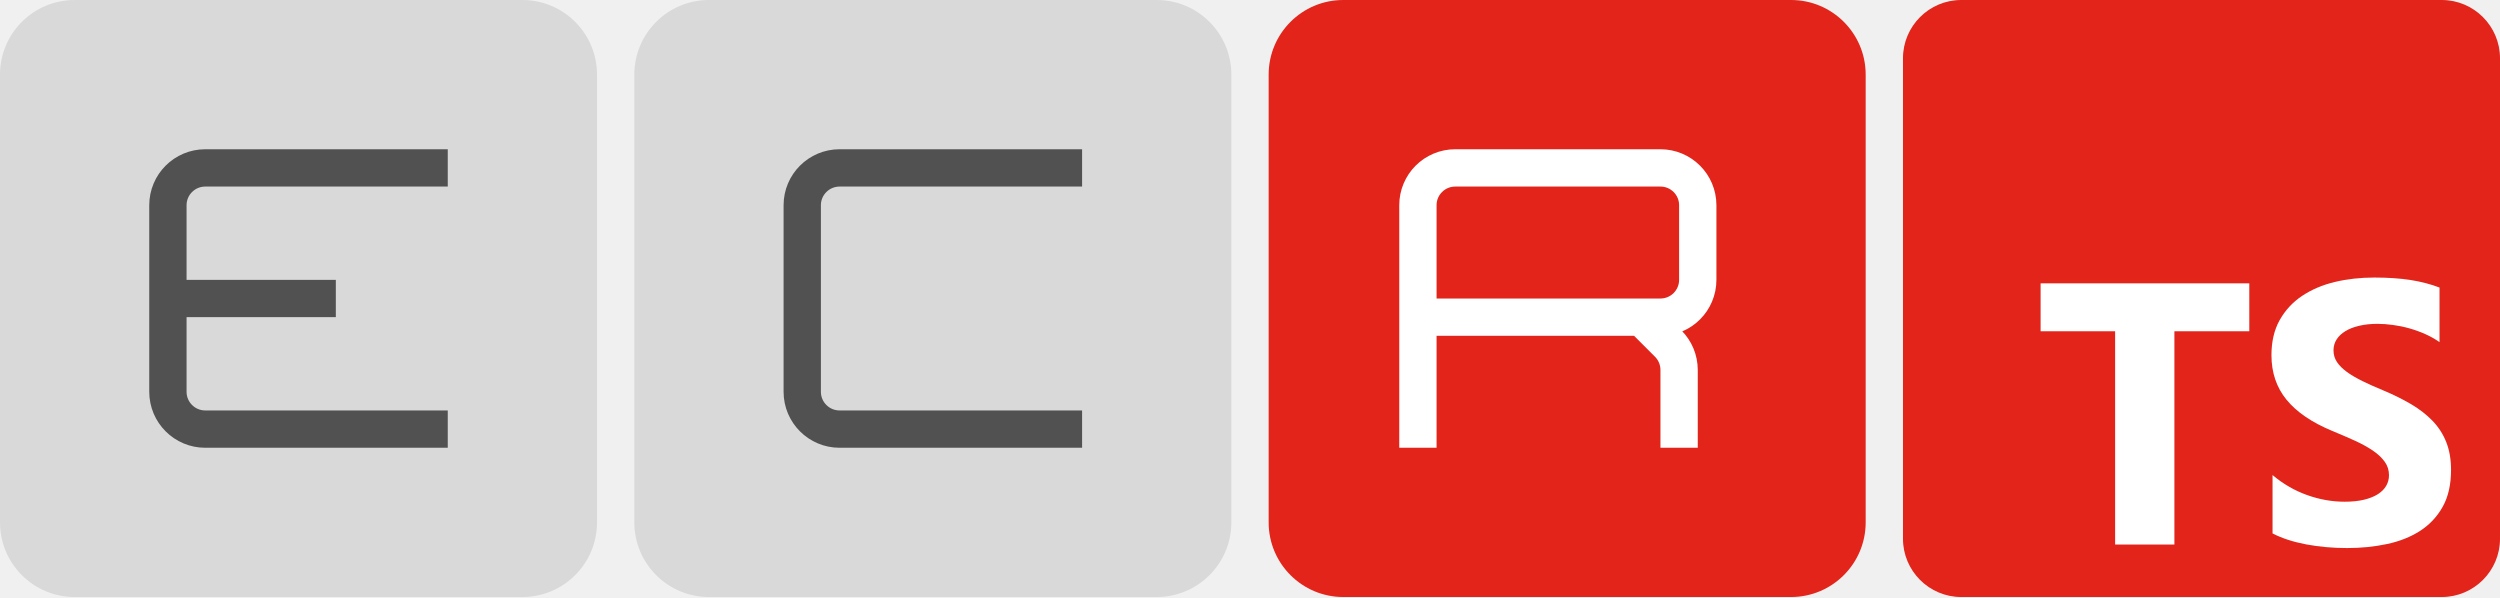
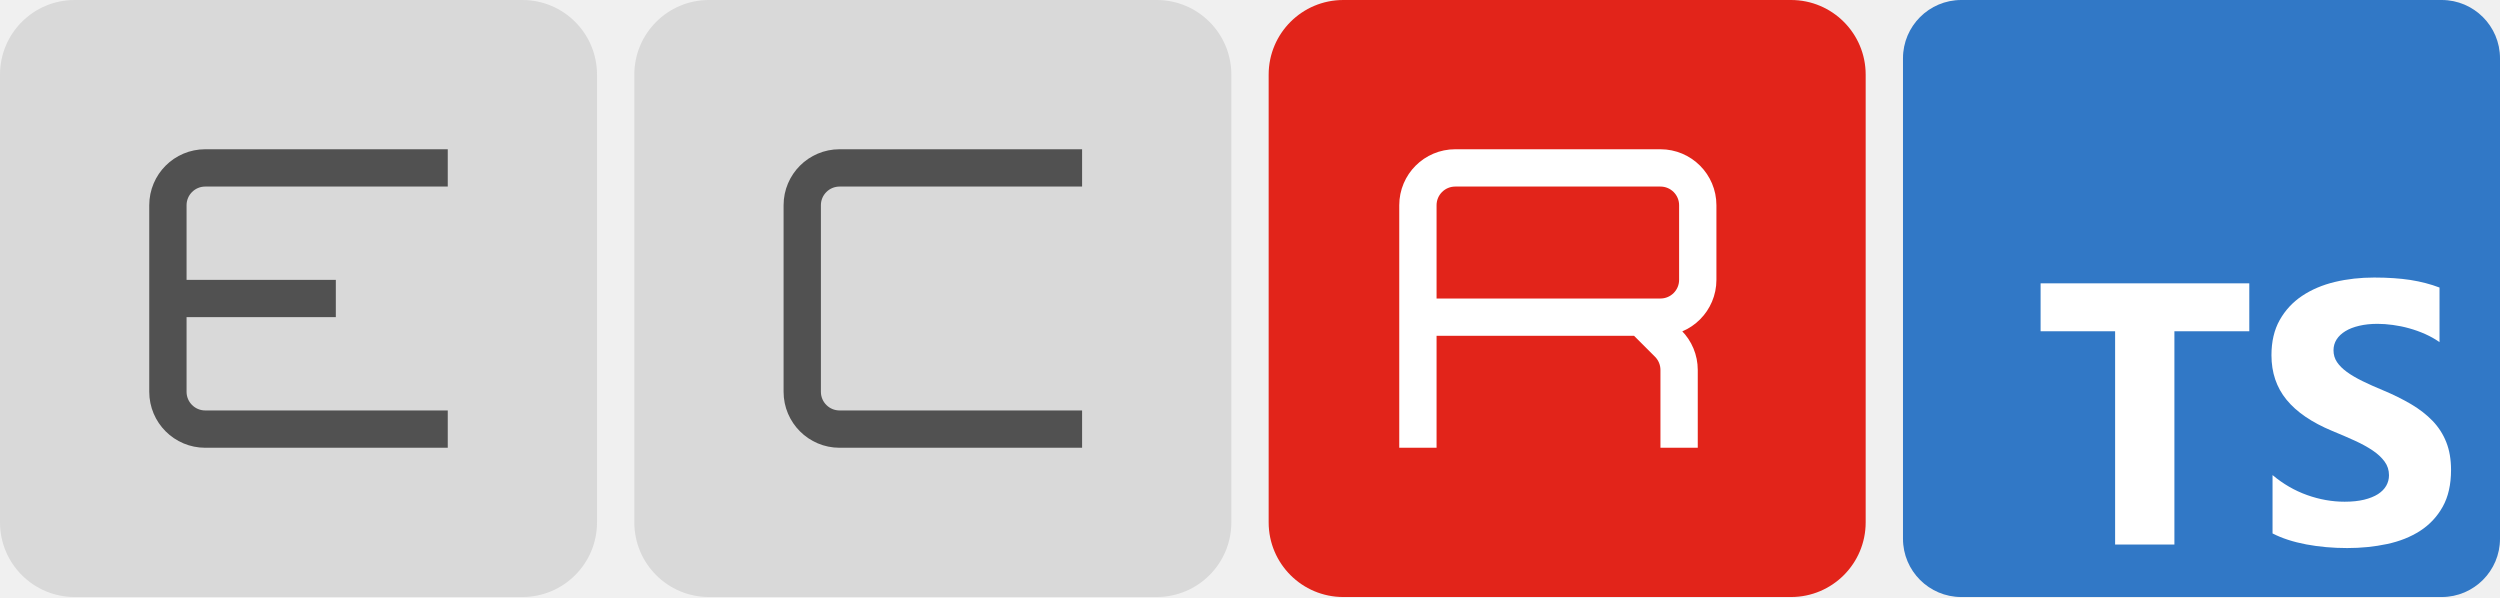
<svg xmlns="http://www.w3.org/2000/svg" width="67" height="16" viewBox="0 0 67 16" fill="none">
  <rect width="16" height="16" rx="2" fill="#D9D9D9" />
  <rect x="17" width="16" height="16" rx="2" fill="#D9D9D9" />
  <rect x="34" width="16" height="16" rx="2" fill="#E2241A" />
  <path d="M12 4.5H5.5C4.948 4.5 4.5 4.948 4.5 5.5V8M12 11.5H5.5C4.948 11.5 4.5 11.052 4.5 10.5V8M4.5 8H9" stroke="#515151" />
  <path d="M29 11.5H22.5C21.948 11.5 21.5 11.052 21.5 10.5V5.5C21.5 4.948 21.948 4.5 22.5 4.5H29" stroke="#515151" />
  <path d="M38 12V8.5M38 8.5V5.5C38 4.948 38.448 4.5 39 4.5H44.5C45.052 4.5 45.5 4.948 45.5 5.5V7.5C45.5 8.052 45.052 8.5 44.5 8.5H44M38 8.5H42H44M44 8.5L44.707 9.207C44.895 9.395 45 9.649 45 9.914V12" stroke="white" />
-   <path d="M65.438 0H52.562C51.7 0 51 0.7 51 1.562V14.438C51 15.3 51.7 16 52.562 16H65.438C66.3 16 67 15.3 67 14.438V1.562C67 0.7 66.3 0 65.438 0Z" fill="#E2241A" />
+   <path d="M65.438 0H52.562C51.7 0 51 0.7 51 1.562V14.438C51 15.3 51.7 16 52.562 16H65.438C66.3 16 67 15.3 67 14.438V1.562C67 0.7 66.3 0 65.438 0Z" fill="#3178C6" />
  <path fill-rule="evenodd" clip-rule="evenodd" d="M60.904 12.732V14.296C61.159 14.427 61.459 14.524 61.807 14.59C62.154 14.655 62.52 14.688 62.905 14.688C63.28 14.688 63.636 14.652 63.973 14.58C64.311 14.508 64.607 14.39 64.861 14.226C65.115 14.061 65.317 13.846 65.465 13.58C65.613 13.315 65.688 12.986 65.688 12.595C65.688 12.312 65.645 12.063 65.56 11.85C65.476 11.636 65.353 11.446 65.194 11.28C65.034 11.114 64.842 10.965 64.619 10.833C64.395 10.701 64.144 10.576 63.863 10.459C63.658 10.374 63.474 10.292 63.311 10.212C63.148 10.132 63.009 10.05 62.895 9.967C62.781 9.884 62.693 9.796 62.631 9.703C62.569 9.611 62.538 9.505 62.538 9.388C62.538 9.281 62.566 9.184 62.621 9.097C62.676 9.011 62.755 8.937 62.856 8.875C62.957 8.813 63.081 8.765 63.227 8.731C63.374 8.696 63.537 8.679 63.717 8.679C63.847 8.679 63.985 8.689 64.13 8.709C64.275 8.728 64.421 8.758 64.567 8.799C64.714 8.84 64.857 8.891 64.996 8.953C65.134 9.015 65.262 9.087 65.379 9.168V7.706C65.141 7.615 64.881 7.548 64.599 7.503C64.317 7.46 63.994 7.438 63.629 7.438C63.257 7.438 62.905 7.477 62.572 7.557C62.239 7.637 61.947 7.762 61.694 7.931C61.441 8.101 61.242 8.317 61.095 8.579C60.948 8.841 60.875 9.155 60.875 9.52C60.875 9.986 61.01 10.384 61.279 10.713C61.547 11.042 61.956 11.321 62.504 11.549C62.719 11.637 62.919 11.723 63.105 11.808C63.291 11.893 63.452 11.981 63.587 12.072C63.722 12.163 63.829 12.263 63.907 12.37C63.986 12.478 64.025 12.6 64.025 12.737C64.025 12.838 64 12.932 63.951 13.018C63.902 13.104 63.828 13.179 63.729 13.243C63.629 13.306 63.505 13.356 63.357 13.392C63.209 13.428 63.035 13.446 62.836 13.446C62.497 13.446 62.161 13.386 61.829 13.267C61.496 13.148 61.188 12.97 60.904 12.732ZM58.274 8.878H60.281V7.594H54.688V8.878H56.685V14.594H58.274V8.878Z" fill="white" />
</svg>
